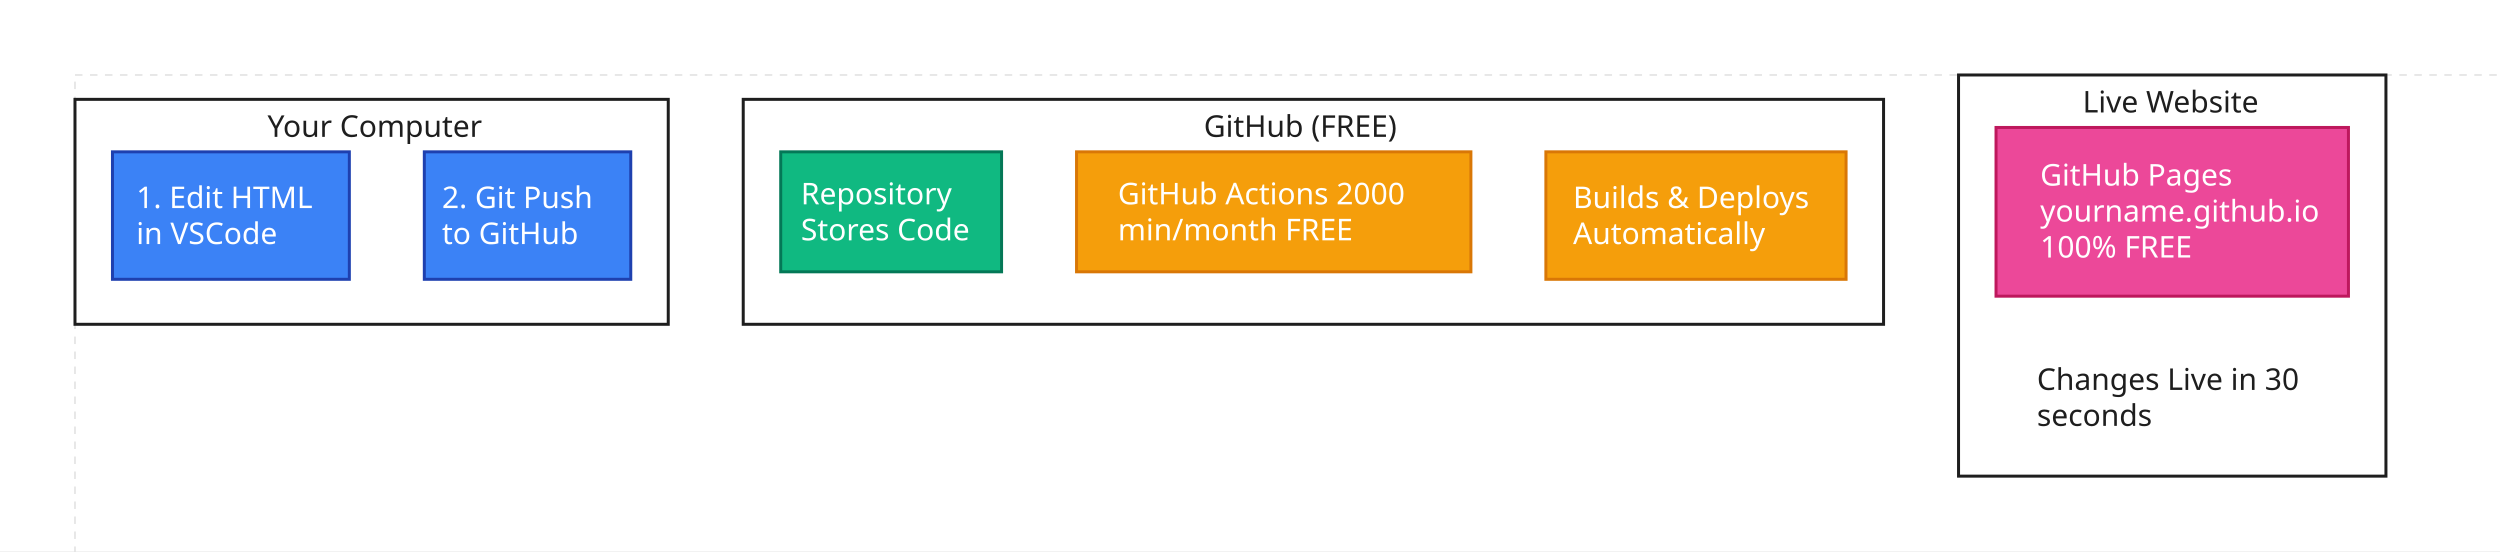
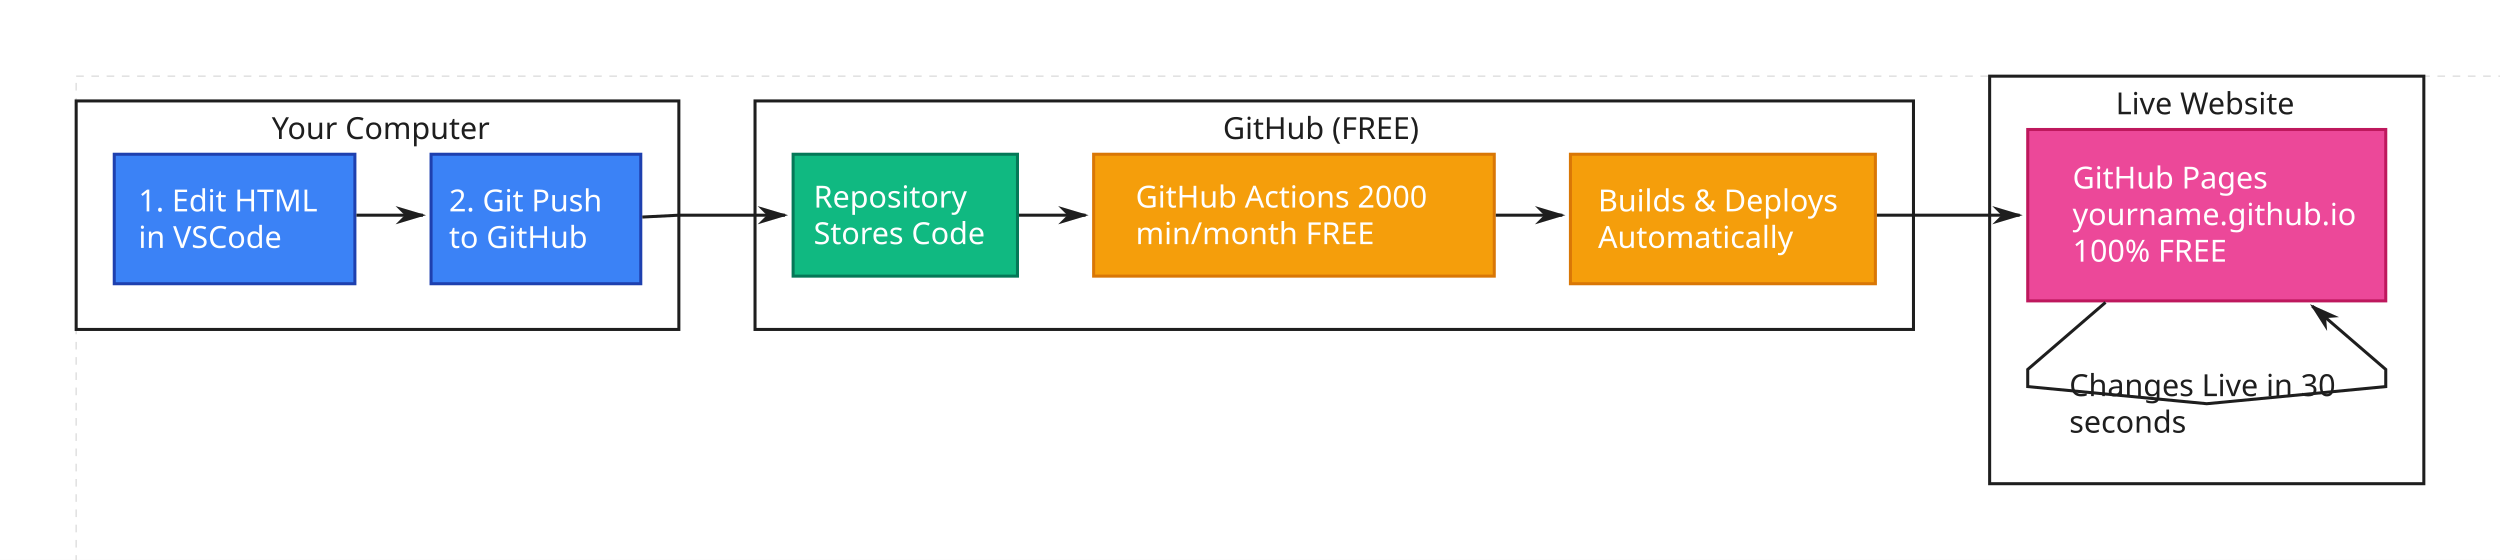
- <svg xmlns="http://www.w3.org/2000/svg" width="1667.132" height="367.516" viewBox="0 0 1667.132 367.516">
-   <rect width="1667.132" height="367.516" fill="white" />
+ <svg xmlns="http://www.w3.org/2000/svg" width="1641.069" height="367.516" viewBox="0 0 1641.069 367.516">
+   <rect width="1641.069" height="367.516" fill="white" />
  <rect x="50" y="50" width="1904.504" height="1045.207" stroke="#e0e0e0" stroke-width="1" fill="none" stroke-dasharray="5,5" />
  <rect x="1306.056" y="50.0" width="285.013" height="267.516" stroke="#1e1e1e" stroke-width="2" fill="none" opacity="1.0" />
  <text x="1388.823" y="75.0" font-size="20" font-family="Virgil, Segoe UI Emoji" fill="#1e1e1e" opacity="1.0">Live Website</text>
  <rect x="1331.056" y="85.0" width="235.013" height="112.509" stroke="#be185d" stroke-width="2" fill="#ec4899" opacity="1.0" />
  <text x="1360.503" y="123.755" font-size="20" font-family="Virgil, Segoe UI Emoji" fill="#fff" opacity="1.0">
    <tspan x="1360.503" dy="0">GitHub Pages</tspan>
    <tspan x="1360.503" dy="1.2em">yourname.github.io</tspan>
    <tspan x="1360.503" dy="1.2em">100% FREE</tspan>
  </text>
+   <g opacity="1.0">
+     <defs>
+       <marker id="arrowhead-y159j4Il" markerWidth="10" markerHeight="10" refX="9" refY="3" orient="auto" markerUnits="strokeWidth">
+         <path d="M 0 0 L 10 3 L 0 6 L 3 3 z" fill="#1e1e1e" />
+       </marker>
+     </defs>
+     <path d="M 1382.119 198.509 L 1331.056 242.511 L 1331.056 253.762 L 1448.563 265.013 L 1566.069 253.762 L 1566.069 242.511 L 1517.86 200.969" stroke="#1e1e1e" stroke-width="2" fill="none" marker-end="url(#arrowhead-y159j4Il)" />
+   </g>
  <text x="1358.323" y="260.013" font-size="20" font-family="Virgil, Segoe UI Emoji" fill="#1e1e1e" opacity="1.0">
    <tspan x="1358.323" dy="0">Changes Live in 30</tspan>
    <tspan x="1358.323" dy="1.2em">seconds</tspan>
  </text>
  <rect x="495.622" y="66.252" width="760.434" height="150.006" stroke="#1e1e1e" stroke-width="2" fill="none" opacity="1.0" />
  <text x="802.769" y="91.252" font-size="20" font-family="Virgil, Segoe UI Emoji" fill="#1e1e1e" opacity="1.0">GitHub (FREE)</text>
  <rect x="520.622" y="101.252" width="147.272" height="80.006" stroke="#047857" stroke-width="2" fill="#10b981" opacity="1.0" />
  <text x="534.078" y="136.255" font-size="20" font-family="Virgil, Segoe UI Emoji" fill="#fff" opacity="1.0">
    <tspan x="534.078" dy="0">Repository</tspan>
    <tspan x="534.078" dy="1.2em">Stores Code</tspan>
  </text>
  <rect x="717.894" y="101.252" width="262.978" height="80.006" stroke="#d97706" stroke-width="2" fill="#f59e0b" opacity="1.0" />
  <text x="745.473" y="136.255" font-size="20" font-family="Virgil, Segoe UI Emoji" fill="#fff" opacity="1.0">
    <tspan x="745.473" dy="0">GitHub Actions 2000</tspan>
    <tspan x="745.473" dy="1.2em">min/month FREE</tspan>
  </text>
  <rect x="1030.872" y="101.252" width="200.184" height="85" stroke="#d97706" stroke-width="2" fill="#f59e0b" opacity="1.0" />
  <text x="1049.004" y="138.752" font-size="20" font-family="Virgil, Segoe UI Emoji" fill="#fff" opacity="1.0">
    <tspan x="1049.004" dy="0">Builds &amp; Deploys</tspan>
    <tspan x="1049.004" dy="1.2em">Automatically</tspan>
  </text>
+   <g opacity="1.0">
+     <defs>
+       <marker id="arrowhead-lpH4Kvus" markerWidth="10" markerHeight="10" refX="9" refY="3" orient="auto" markerUnits="strokeWidth">
+         <path d="M 0 0 L 10 3 L 0 6 L 3 3 z" fill="#1e1e1e" />
+       </marker>
+     </defs>
+     <path d="M 668.894 141.255 L 712.594 141.255" stroke="#1e1e1e" stroke-width="2" fill="none" marker-end="url(#arrowhead-lpH4Kvus)" />
+   </g>
+   <g opacity="1.0">
+     <defs>
+       <marker id="arrowhead-d3GgzDi-" markerWidth="10" markerHeight="10" refX="9" refY="3" orient="auto" markerUnits="strokeWidth">
+         <path d="M 0 0 L 10 3 L 0 6 L 3 3 z" fill="#1e1e1e" />
+       </marker>
+     </defs>
+     <path d="M 981.872 141.255 L 1025.572 141.255" stroke="#1e1e1e" stroke-width="2" fill="none" marker-end="url(#arrowhead-d3GgzDi-)" />
+   </g>
  <rect x="50.0" y="66.252" width="395.622" height="150.006" stroke="#1e1e1e" stroke-width="2" fill="none" opacity="1.0" />
  <text x="178.381" y="91.252" font-size="20" font-family="Virgil, Segoe UI Emoji" fill="#1e1e1e" opacity="1.0">Your Computer</text>
  <rect x="75.0" y="101.252" width="157.959" height="85" stroke="#1e40af" stroke-width="2" fill="#3b82f6" opacity="1.0" />
  <text x="90.89" y="138.752" font-size="20" font-family="Virgil, Segoe UI Emoji" fill="#fff" opacity="1.0">
    <tspan x="90.89" dy="0">1. Edit HTML</tspan>
    <tspan x="90.89" dy="1.2em">in VSCode</tspan>
  </text>
  <rect x="282.959" y="101.252" width="137.663" height="85" stroke="#1e40af" stroke-width="2" fill="#3b82f6" opacity="1.0" />
  <text x="294.721" y="138.752" font-size="20" font-family="Virgil, Segoe UI Emoji" fill="#fff" opacity="1.0">
    <tspan x="294.721" dy="0">2. Git Push</tspan>
    <tspan x="294.721" dy="1.2em">to GitHub</tspan>
  </text>
+   <g opacity="1.0">
+     <defs>
+       <marker id="arrowhead--cZiYkHf" markerWidth="10" markerHeight="10" refX="9" refY="3" orient="auto" markerUnits="strokeWidth">
+         <path d="M 0 0 L 10 3 L 0 6 L 3 3 z" fill="#1e1e1e" />
+       </marker>
+     </defs>
+     <path d="M 233.959 141.255 L 277.659 141.255" stroke="#1e1e1e" stroke-width="2" fill="none" marker-end="url(#arrowhead--cZiYkHf)" />
+   </g>
+   <g opacity="1.0">
+     <defs>
+       <marker id="arrowhead-B6oOIgOk" markerWidth="10" markerHeight="10" refX="9" refY="3" orient="auto" markerUnits="strokeWidth">
+         <path d="M 0 0 L 10 3 L 0 6 L 3 3 z" fill="#1e1e1e" />
+       </marker>
+     </defs>
+     <path d="M 421.622 142.479 L 445.622 141.255 L 470.622 141.255 L 515.322 141.255" stroke="#1e1e1e" stroke-width="2" fill="none" marker-end="url(#arrowhead-B6oOIgOk)" />
+   </g>
+   <g opacity="1.0">
+     <defs>
+       <marker id="arrowhead-3HHgpWDg" markerWidth="10" markerHeight="10" refX="9" refY="3" orient="auto" markerUnits="strokeWidth">
+         <path d="M 0 0 L 10 3 L 0 6 L 3 3 z" fill="#1e1e1e" />
+       </marker>
+     </defs>
+     <path d="M 1232.056 141.255 L 1256.056 141.255 L 1281.056 141.255 L 1325.756 141.255" stroke="#1e1e1e" stroke-width="2" fill="none" marker-end="url(#arrowhead-3HHgpWDg)" />
+   </g>
</svg>
